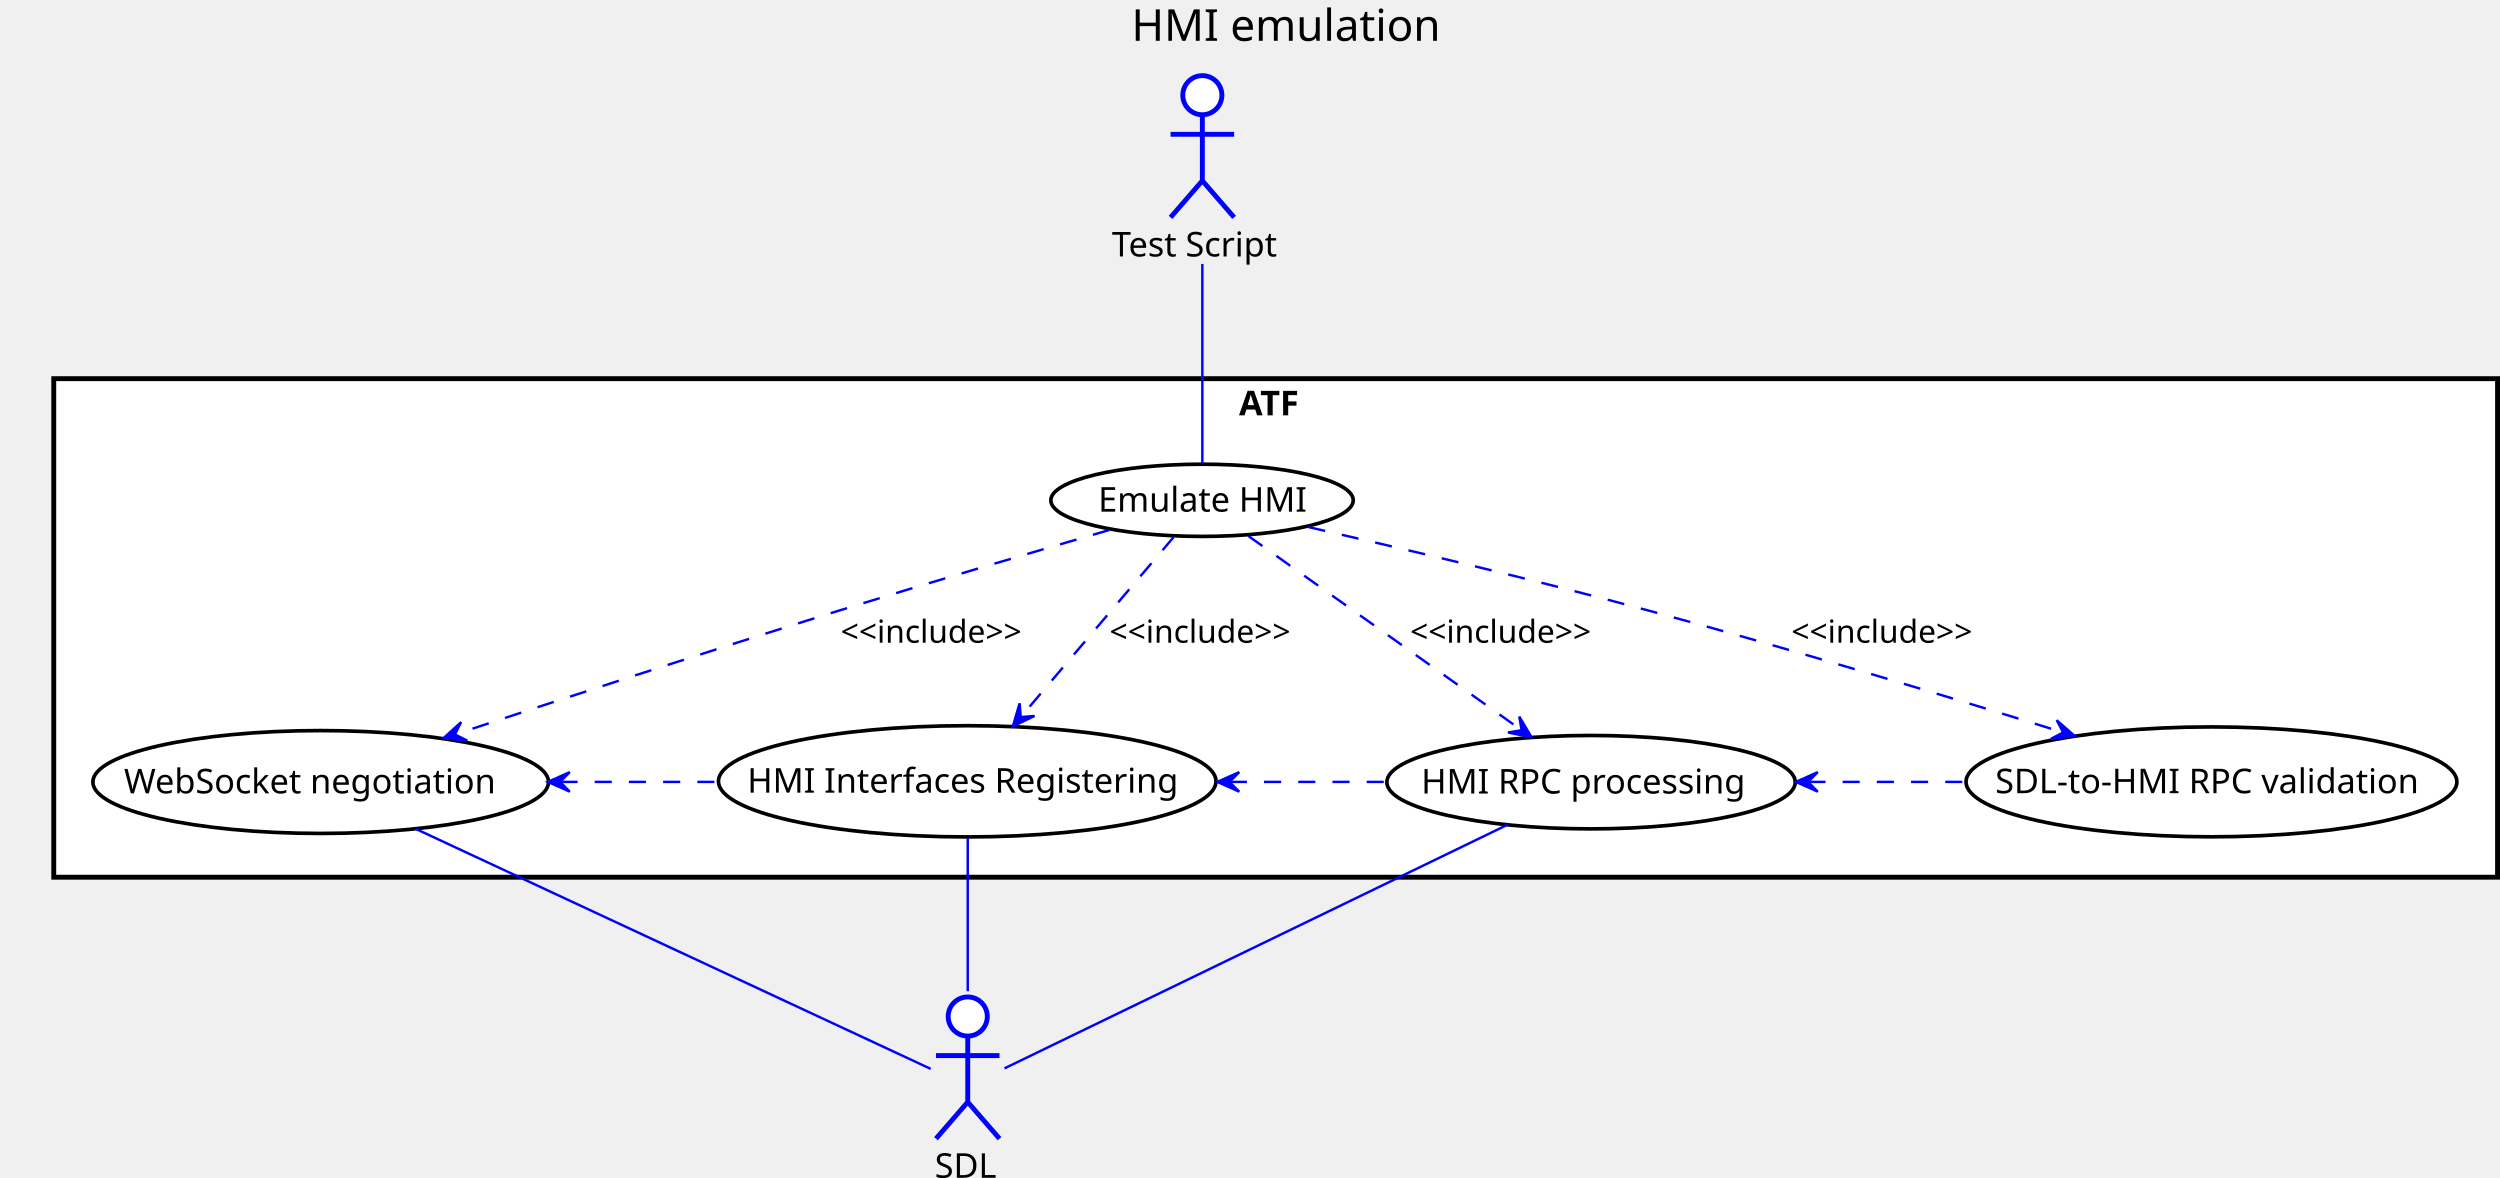
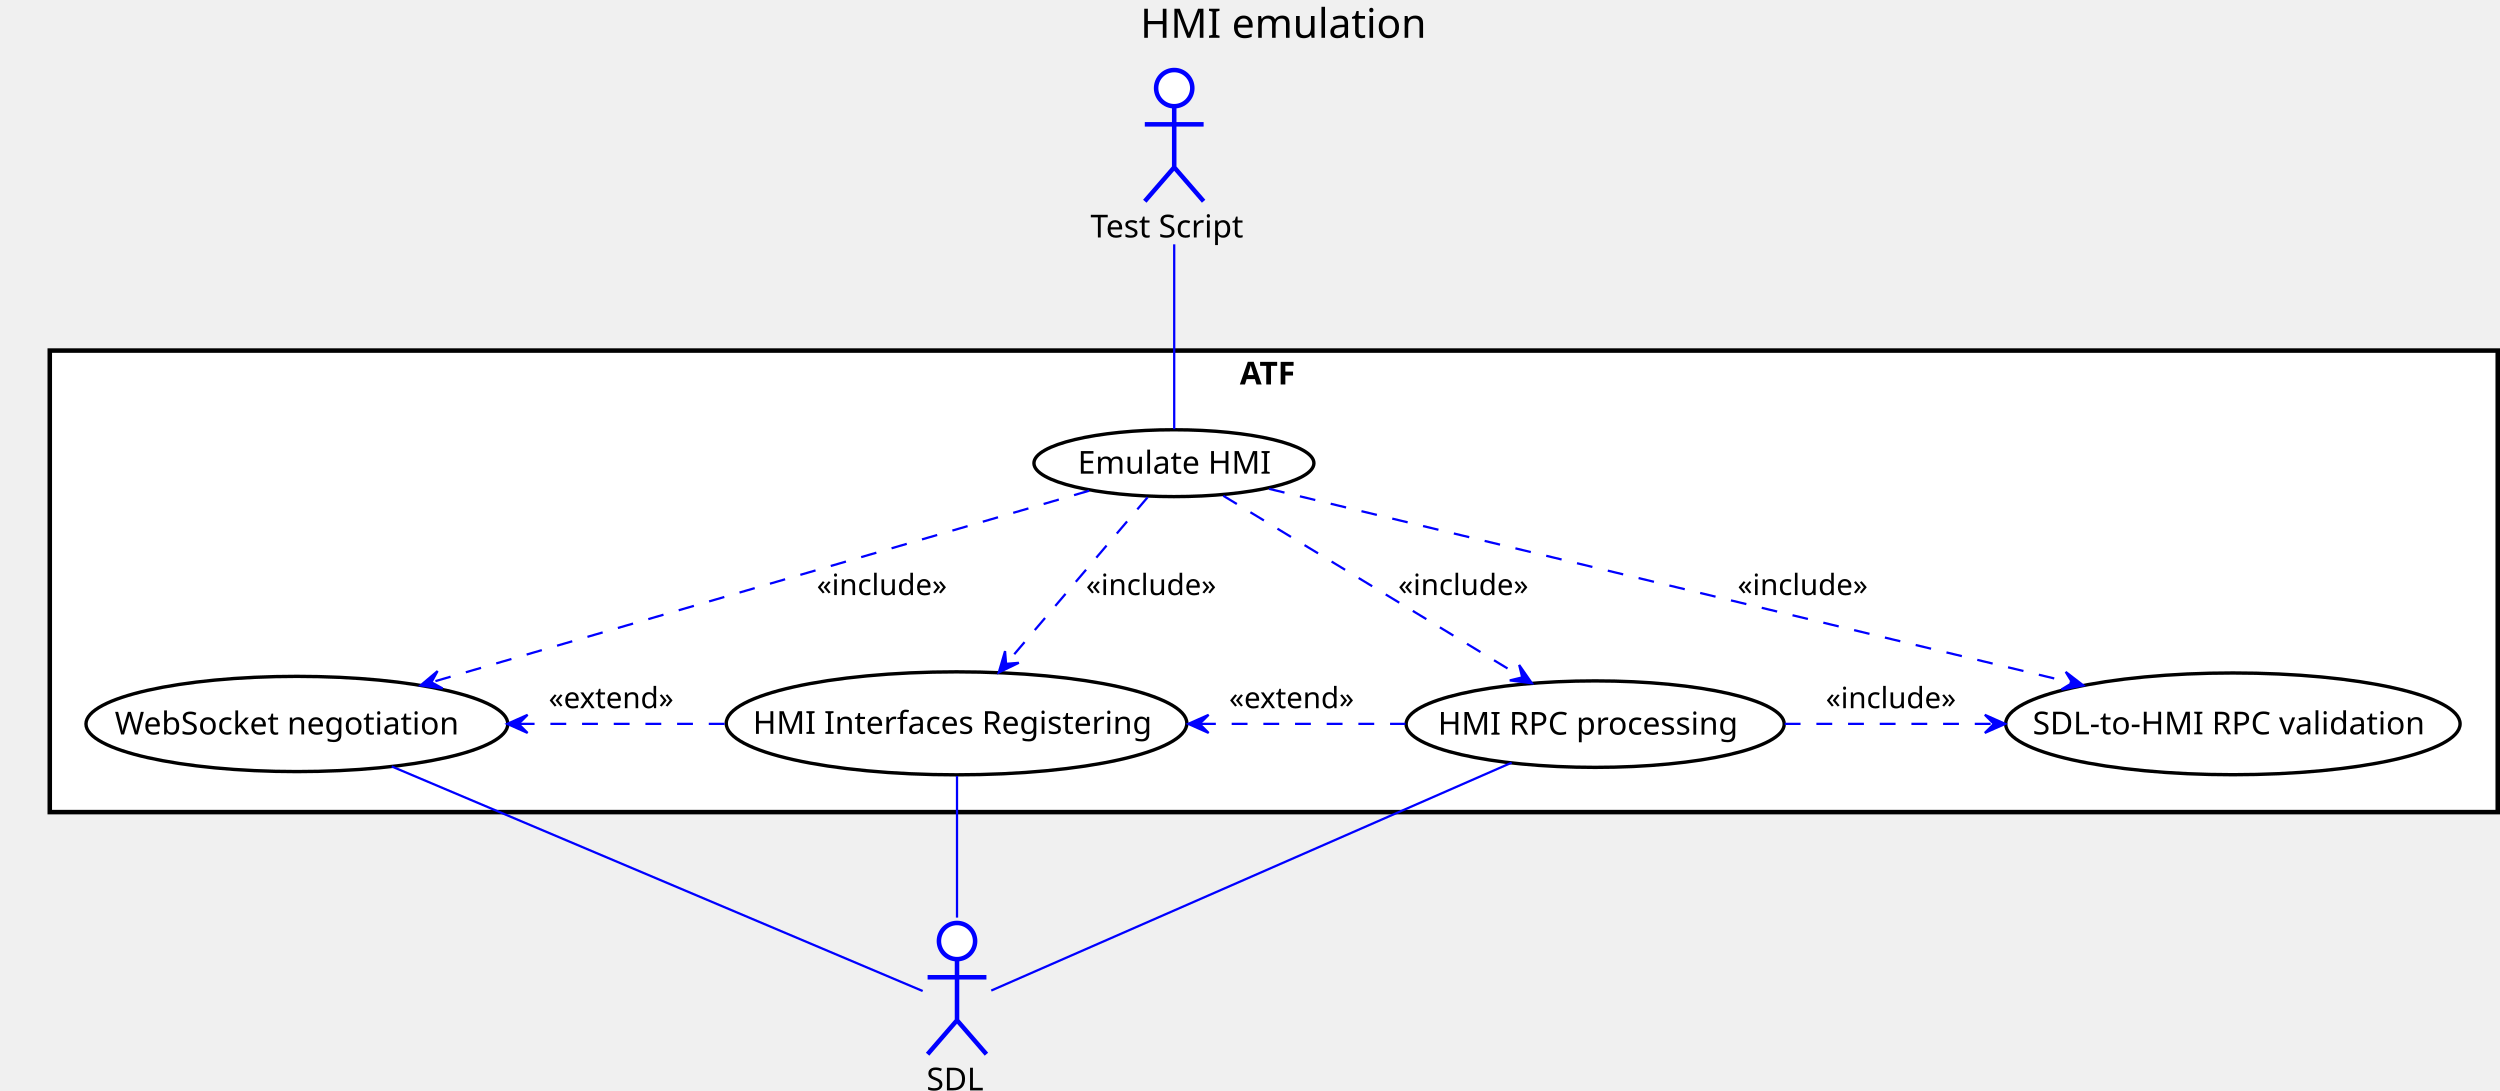
- <svg xmlns="http://www.w3.org/2000/svg" height="482px" style="width:1023px;height:482px;" version="1.1" viewBox="0 0 1023 482" width="1023px">
+ <svg xmlns="http://www.w3.org/2000/svg" contentScriptType="application/ecmascript" contentStyleType="text/css" height="482px" preserveAspectRatio="none" style="width:1105px;height:482px;" version="1.1" viewBox="0 0 1105 482" width="1105px" zoomAndPan="magnify">
  <defs />
  <g>
-     <text fill="#000000" font-family="sans-serif" font-size="18" lengthAdjust="spacingAndGlyphs" textLength="130" x="463" y="16.708">HMI emulation</text>
-     <rect fill="#FFFFFF" height="204" style="stroke: #000000; stroke-width: 2.0;" width="1000" x="22" y="154.953" />
-     <text fill="#000000" font-family="sans-serif" font-size="14" font-weight="bold" lengthAdjust="spacingAndGlyphs" textLength="30" x="507" y="169.948">ATF</text>
-     <ellipse cx="491.874" cy="204.728" fill="#FFFFFF" rx="61.874" ry="14.775" style="stroke: #000000; stroke-width: 1.5;" />
-     <text fill="#000000" font-family="sans-serif" font-size="14" lengthAdjust="spacingAndGlyphs" textLength="85" x="449.374" y="209.376">Emulate HMI</text>
+     <text fill="#000000" font-family="sans-serif" font-size="18" lengthAdjust="spacingAndGlyphs" textLength="130" x="504" y="16.708">HMI emulation</text>
+     <rect fill="#FFFFFF" height="204" style="stroke: #000000; stroke-width: 2.0;" width="1082" x="22" y="154.953" />
+     <text fill="#000000" font-family="sans-serif" font-size="14" font-weight="bold" lengthAdjust="spacingAndGlyphs" textLength="30" x="548" y="169.948">ATF</text>
+     <ellipse cx="518.874" cy="204.728" fill="#FFFFFF" rx="61.874" ry="14.775" style="stroke: #000000; stroke-width: 1.5;" />
+     <text fill="#000000" font-family="sans-serif" font-size="14" lengthAdjust="spacingAndGlyphs" textLength="85" x="476.374" y="209.376">Emulate HMI</text>
    <ellipse cx="131.223" cy="319.998" fill="#FFFFFF" rx="93.223" ry="21.045" style="stroke: #000000; stroke-width: 1.5;" />
    <text fill="#000000" font-family="sans-serif" font-size="14" lengthAdjust="spacingAndGlyphs" textLength="161" x="50.723" y="324.646">WebSocket negotiation</text>
-     <ellipse cx="395.792" cy="319.712" fill="#FFFFFF" rx="101.792" ry="22.759" style="stroke: #000000; stroke-width: 1.5;" />
-     <text fill="#000000" font-family="sans-serif" font-size="14" lengthAdjust="spacingAndGlyphs" textLength="180" x="305.792" y="324.36">HMI Interfaces Registering</text>
-     <ellipse cx="651.062" cy="320.065" fill="#FFFFFF" rx="83.562" ry="19.112" style="stroke: #000000; stroke-width: 1.5;" />
-     <text fill="#000000" font-family="sans-serif" font-size="14" lengthAdjust="spacingAndGlyphs" textLength="139" x="581.562" y="324.714">HMI RPC processing</text>
-     <ellipse cx="904.928" cy="319.939" fill="#FFFFFF" rx="100.428" ry="22.486" style="stroke: #000000; stroke-width: 1.5;" />
-     <text fill="#000000" font-family="sans-serif" font-size="14" lengthAdjust="spacingAndGlyphs" textLength="177" x="816.428" y="324.587">SDL-to-HMI RPC validation</text>
-     <ellipse cx="492" cy="38.953" fill="#FFFFFF" rx="8" ry="8" style="stroke: #0000FF; stroke-width: 2.0;" />
-     <path d="M492,46.953 L492,73.953 M479,54.953 L505,54.953 M492,73.953 L479,88.953 M492,73.953 L505,88.953 " fill="#FFFFFF" style="stroke: #0000FF; stroke-width: 2.0;" />
-     <text fill="#000000" font-family="sans-serif" font-size="14" lengthAdjust="spacingAndGlyphs" textLength="74" x="455" y="104.948">Test Script</text>
-     <ellipse cx="396" cy="415.953" fill="#FFFFFF" rx="8" ry="8" style="stroke: #0000FF; stroke-width: 2.0;" />
-     <path d="M396,423.953 L396,450.953 M383,431.953 L409,431.953 M396,450.953 L383,465.953 M396,450.953 L409,465.953 " fill="#FFFFFF" style="stroke: #0000FF; stroke-width: 2.0;" />
-     <text fill="#000000" font-family="sans-serif" font-size="14" lengthAdjust="spacingAndGlyphs" textLength="27" x="382.5" y="481.948">SDL</text>
-     <path d="M492,107.995 C492,135.32 492,170.428 492,189.702 " fill="none" style="stroke: #0000FF; stroke-width: 1.0;" />
-     <path d="M453.943,216.878 C423.785,225.612 380.61,238.282 343,249.953 C289.607,266.522 228.98,286.358 186.276,300.501 " fill="none" style="stroke: #0000FF; stroke-width: 1.0; stroke-dasharray: 7.0,7.0;" />
-     <polygon fill="#0000FF" points="181.42,302.11,191.221,303.077,186.166,300.538,188.705,295.483,181.42,302.11" style="stroke: #0000FF; stroke-width: 1.0;" />
-     <text fill="#000000" font-family="sans-serif" font-size="13" lengthAdjust="spacingAndGlyphs" textLength="89" x="344" y="263.02">&lt;&lt;include&gt;&gt;</text>
-     <path d="M480.229,219.809 C464.704,238.082 437.093,270.583 417.727,293.378 " fill="none" style="stroke: #0000FF; stroke-width: 1.0; stroke-dasharray: 7.0,7.0;" />
-     <polygon fill="#0000FF" points="414.453,297.232,423.329,292.963,417.69,293.422,417.232,287.784,414.453,297.232" style="stroke: #0000FF; stroke-width: 1.0;" />
-     <text fill="#000000" font-family="sans-serif" font-size="13" lengthAdjust="spacingAndGlyphs" textLength="89" x="454" y="263.02">&lt;&lt;include&gt;&gt;</text>
-     <path d="M510.864,219.359 C538.497,238.998 590.192,275.738 622.482,298.685 " fill="none" style="stroke: #0000FF; stroke-width: 1.0; stroke-dasharray: 7.0,7.0;" />
-     <polygon fill="#0000FF" points="626.709,301.69,621.691,293.216,622.634,298.793,617.056,299.736,626.709,301.69" style="stroke: #0000FF; stroke-width: 1.0;" />
-     <text fill="#000000" font-family="sans-serif" font-size="13" lengthAdjust="spacingAndGlyphs" textLength="89" x="577" y="263.02">&lt;&lt;include&gt;&gt;</text>
-     <path d="M535.433,215.681 C572.62,224.18 627.522,237.134 675,249.953 C732.666,265.523 797.83,285.278 844.034,299.657 " fill="none" style="stroke: #0000FF; stroke-width: 1.0; stroke-dasharray: 7.0,7.0;" />
-     <polygon fill="#0000FF" points="849.008,301.207,841.605,294.712,844.234,299.72,839.226,302.35,849.008,301.207" style="stroke: #0000FF; stroke-width: 1.0;" />
-     <text fill="#000000" font-family="sans-serif" font-size="13" lengthAdjust="spacingAndGlyphs" textLength="89" x="733" y="263.02">&lt;&lt;include&gt;&gt;</text>
-     <path d="M229.345,319.953 C250.888,319.953 272.43,319.953 293.972,319.953 " fill="none" style="stroke: #0000FF; stroke-width: 1.0; stroke-dasharray: 7.0,7.0;" />
-     <polygon fill="#0000FF" points="224.164,319.953,233.164,323.953,229.164,319.953,233.164,315.953,224.164,319.953" style="stroke: #0000FF; stroke-width: 1.0;" />
-     <path d="M503.242,319.953 C524.622,319.953 546.002,319.953 567.383,319.953 " fill="none" style="stroke: #0000FF; stroke-width: 1.0; stroke-dasharray: 7.0,7.0;" />
-     <polygon fill="#0000FF" points="498.1,319.953,507.1,323.953,503.1,319.953,507.1,315.953,498.1,319.953" style="stroke: #0000FF; stroke-width: 1.0;" />
-     <path d="M739.995,319.953 C761.43,319.953 782.865,319.953 804.3,319.953 " fill="none" style="stroke: #0000FF; stroke-width: 1.0; stroke-dasharray: 7.0,7.0;" />
-     <polygon fill="#0000FF" points="734.84,319.953,743.84,323.953,739.84,319.953,743.84,315.953,734.84,319.953" style="stroke: #0000FF; stroke-width: 1.0;" />
-     <path d="M169.817,339.043 C229.335,366.781 340.485,418.581 380.854,437.395 " fill="none" style="stroke: #0000FF; stroke-width: 1.0;" />
-     <path d="M396,343.032 C396,360.378 396,384.965 396,405.586 " fill="none" style="stroke: #0000FF; stroke-width: 1.0;" />
-     <path d="M617.138,337.353 C561.05,364.517 451.081,417.776 411.039,437.17 " fill="none" style="stroke: #0000FF; stroke-width: 1.0;" />
+     <ellipse cx="422.792" cy="319.712" fill="#FFFFFF" rx="101.792" ry="22.759" style="stroke: #000000; stroke-width: 1.5;" />
+     <text fill="#000000" font-family="sans-serif" font-size="14" lengthAdjust="spacingAndGlyphs" textLength="180" x="332.792" y="324.36">HMI Interfaces Registering</text>
+     <ellipse cx="705.062" cy="320.065" fill="#FFFFFF" rx="83.562" ry="19.112" style="stroke: #000000; stroke-width: 1.5;" />
+     <text fill="#000000" font-family="sans-serif" font-size="14" lengthAdjust="spacingAndGlyphs" textLength="139" x="635.562" y="324.714">HMI RPC processing</text>
+     <ellipse cx="986.928" cy="319.939" fill="#FFFFFF" rx="100.428" ry="22.486" style="stroke: #000000; stroke-width: 1.5;" />
+     <text fill="#000000" font-family="sans-serif" font-size="14" lengthAdjust="spacingAndGlyphs" textLength="177" x="898.428" y="324.587">SDL-to-HMI RPC validation</text>
+     <ellipse cx="519" cy="38.953" fill="#FFFFFF" rx="8" ry="8" style="stroke: #0000FF; stroke-width: 2.0;" />
+     <path d="M519,46.953 L519,73.953 M506,54.953 L532,54.953 M519,73.953 L506,88.953 M519,73.953 L532,88.953 " fill="#FFFFFF" style="stroke: #0000FF; stroke-width: 2.0;" />
+     <text fill="#000000" font-family="sans-serif" font-size="14" lengthAdjust="spacingAndGlyphs" textLength="74" x="482" y="104.948">Test Script</text>
+     <ellipse cx="423" cy="415.953" fill="#FFFFFF" rx="8" ry="8" style="stroke: #0000FF; stroke-width: 2.0;" />
+     <path d="M423,423.953 L423,450.953 M410,431.953 L436,431.953 M423,450.953 L410,465.953 M423,450.953 L436,465.953 " fill="#FFFFFF" style="stroke: #0000FF; stroke-width: 2.0;" />
+     <text fill="#000000" font-family="sans-serif" font-size="14" lengthAdjust="spacingAndGlyphs" textLength="27" x="409.5" y="481.948">SDL</text>
+     <path d="M519,107.995 C519,135.32 519,170.428 519,189.702 " fill="none" style="stroke: #0000FF; stroke-width: 1.0;" />
+     <path d="M481.444,216.891 C414.078,236.51 272.187,277.834 191.134,301.44 " fill="none" style="stroke: #0000FF; stroke-width: 1.0; stroke-dasharray: 7.0,7.0;" />
+     <polygon fill="#0000FF" points="185.885,302.968,195.645,304.291,190.685,301.569,193.407,296.61,185.885,302.968" style="stroke: #0000FF; stroke-width: 1.0;" />
+     <text fill="#000000" font-family="sans-serif" font-size="13" lengthAdjust="spacingAndGlyphs" textLength="61" x="361" y="263.02">«include»</text>
+     <path d="M507.229,219.809 C491.704,238.082 464.093,270.583 444.727,293.378 " fill="none" style="stroke: #0000FF; stroke-width: 1.0; stroke-dasharray: 7.0,7.0;" />
+     <polygon fill="#0000FF" points="441.453,297.232,450.329,292.963,444.69,293.422,444.232,287.784,441.453,297.232" style="stroke: #0000FF; stroke-width: 1.0;" />
+     <text fill="#000000" font-family="sans-serif" font-size="13" lengthAdjust="spacingAndGlyphs" textLength="61" x="480" y="263.02">«include»</text>
+     <path d="M540.701,219.137 C573.207,238.885 634.758,276.279 672.6,299.269 " fill="none" style="stroke: #0000FF; stroke-width: 1.0; stroke-dasharray: 7.0,7.0;" />
+     <polygon fill="#0000FF" points="677.093,301.999,671.478,293.908,672.82,299.403,667.324,300.745,677.093,301.999" style="stroke: #0000FF; stroke-width: 1.0;" />
+     <text fill="#000000" font-family="sans-serif" font-size="13" lengthAdjust="spacingAndGlyphs" textLength="61" x="618" y="263.02">«include»</text>
+     <path d="M560.944,216.08 C641.144,235.445 817.037,277.915 915.909,301.788 " fill="none" style="stroke: #0000FF; stroke-width: 1.0; stroke-dasharray: 7.0,7.0;" />
+     <polygon fill="#0000FF" points="920.849,302.981,913.04,296.979,915.989,301.807,911.161,304.755,920.849,302.981" style="stroke: #0000FF; stroke-width: 1.0;" />
+     <text fill="#000000" font-family="sans-serif" font-size="13" lengthAdjust="spacingAndGlyphs" textLength="61" x="768" y="263.02">«include»</text>
+     <path d="M229.277,319.953 C258.743,319.953 291.123,319.953 320.833,319.953 " fill="none" style="stroke: #0000FF; stroke-width: 1.0; stroke-dasharray: 7.0,7.0;" />
+     <polygon fill="#0000FF" points="224.193,319.953,233.193,323.953,229.193,319.953,233.193,315.953,224.193,319.953" style="stroke: #0000FF; stroke-width: 1.0;" />
+     <text fill="#000000" font-family="sans-serif" font-size="13" lengthAdjust="spacingAndGlyphs" textLength="60" x="242.5" y="313.02">«extend»</text>
+     <path d="M530.403,319.953 C560.474,319.953 592.71,319.953 621.196,319.953 " fill="none" style="stroke: #0000FF; stroke-width: 1.0; stroke-dasharray: 7.0,7.0;" />
+     <polygon fill="#0000FF" points="525.207,319.953,534.207,323.953,530.207,319.953,534.207,315.953,525.207,319.953" style="stroke: #0000FF; stroke-width: 1.0;" />
+     <text fill="#000000" font-family="sans-serif" font-size="13" lengthAdjust="spacingAndGlyphs" textLength="60" x="543.25" y="313.02">«extend»</text>
+     <path d="M788.846,319.953 C817.776,319.953 850.571,319.953 881.035,319.953 " fill="none" style="stroke: #0000FF; stroke-width: 1.0; stroke-dasharray: 7.0,7.0;" />
+     <polygon fill="#0000FF" points="886.298,319.953,877.298,315.953,881.298,319.953,877.298,323.953,886.298,319.953" style="stroke: #0000FF; stroke-width: 1.0;" />
+     <text fill="#000000" font-family="sans-serif" font-size="13" lengthAdjust="spacingAndGlyphs" textLength="61" x="807" y="313.02">«include»</text>
+     <path d="M173.147,338.779 C239.323,366.768 364.517,419.718 407.814,438.03 " fill="none" style="stroke: #0000FF; stroke-width: 1.0;" />
+     <path d="M423,343.032 C423,360.378 423,384.965 423,405.586 " fill="none" style="stroke: #0000FF; stroke-width: 1.0;" />
+     <path d="M668.133,337.098 C605.578,364.494 481.24,418.947 438.133,437.825 " fill="none" style="stroke: #0000FF; stroke-width: 1.0;" />
  </g>
</svg>
